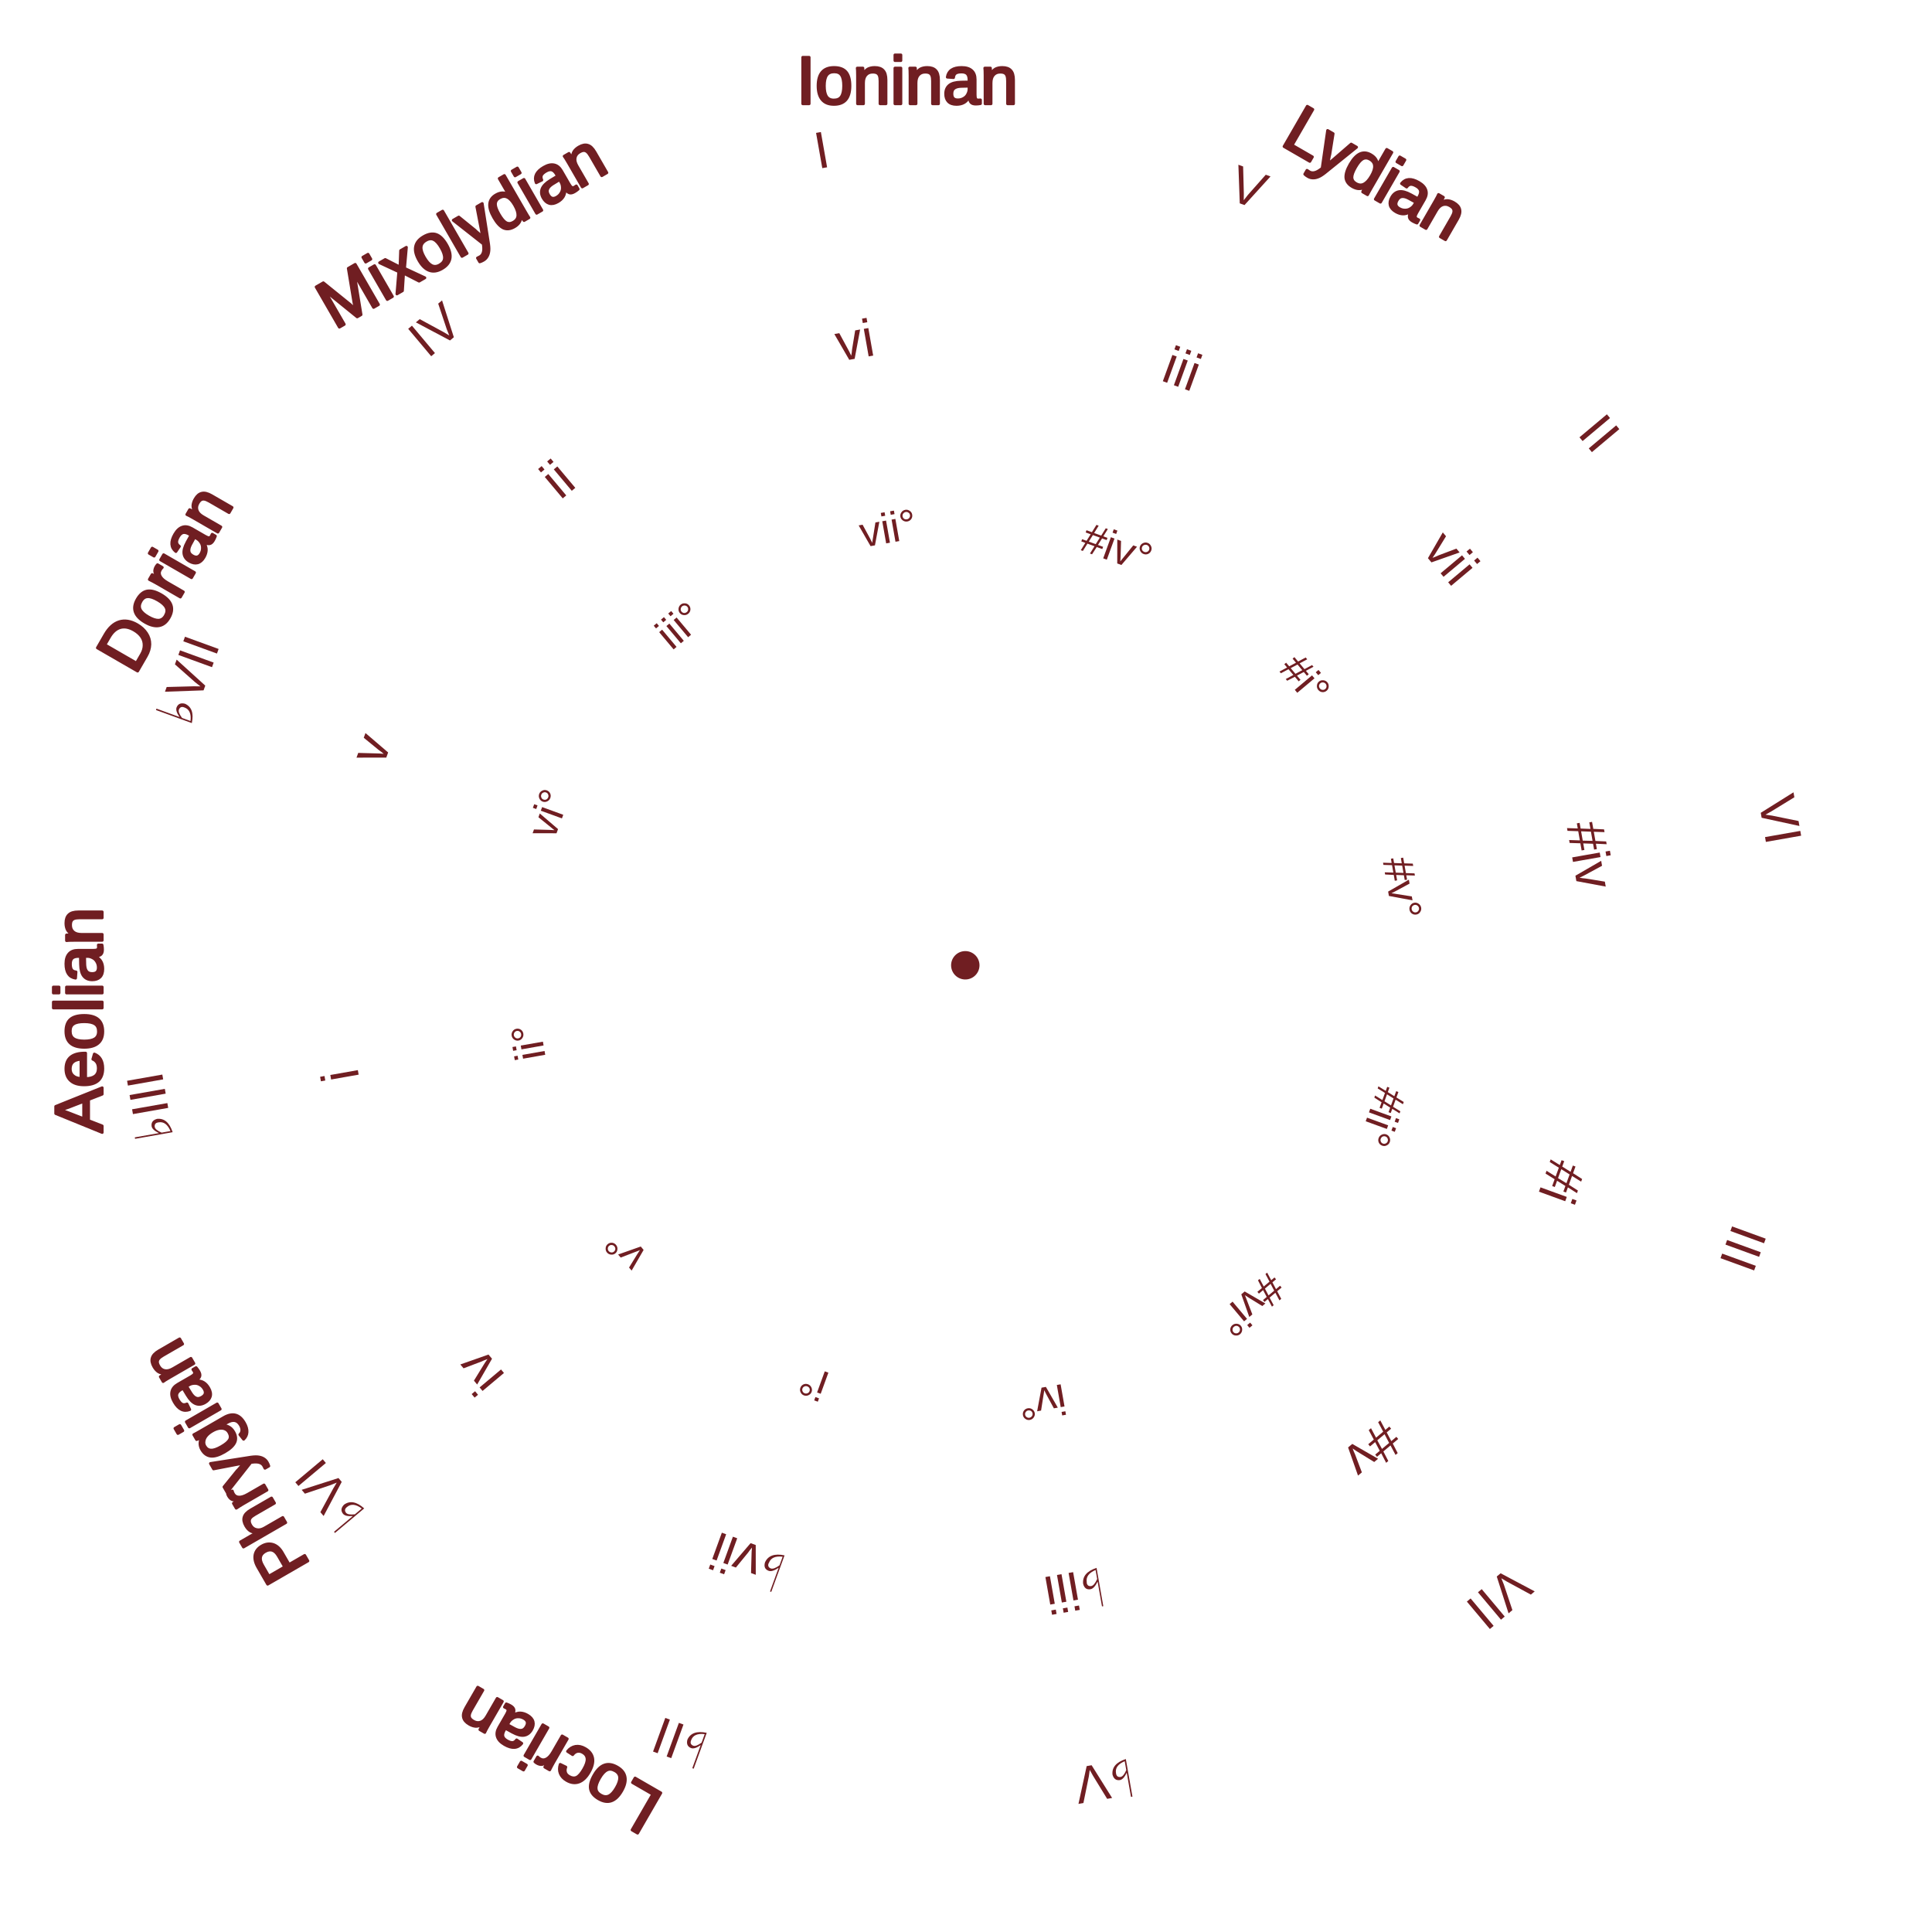
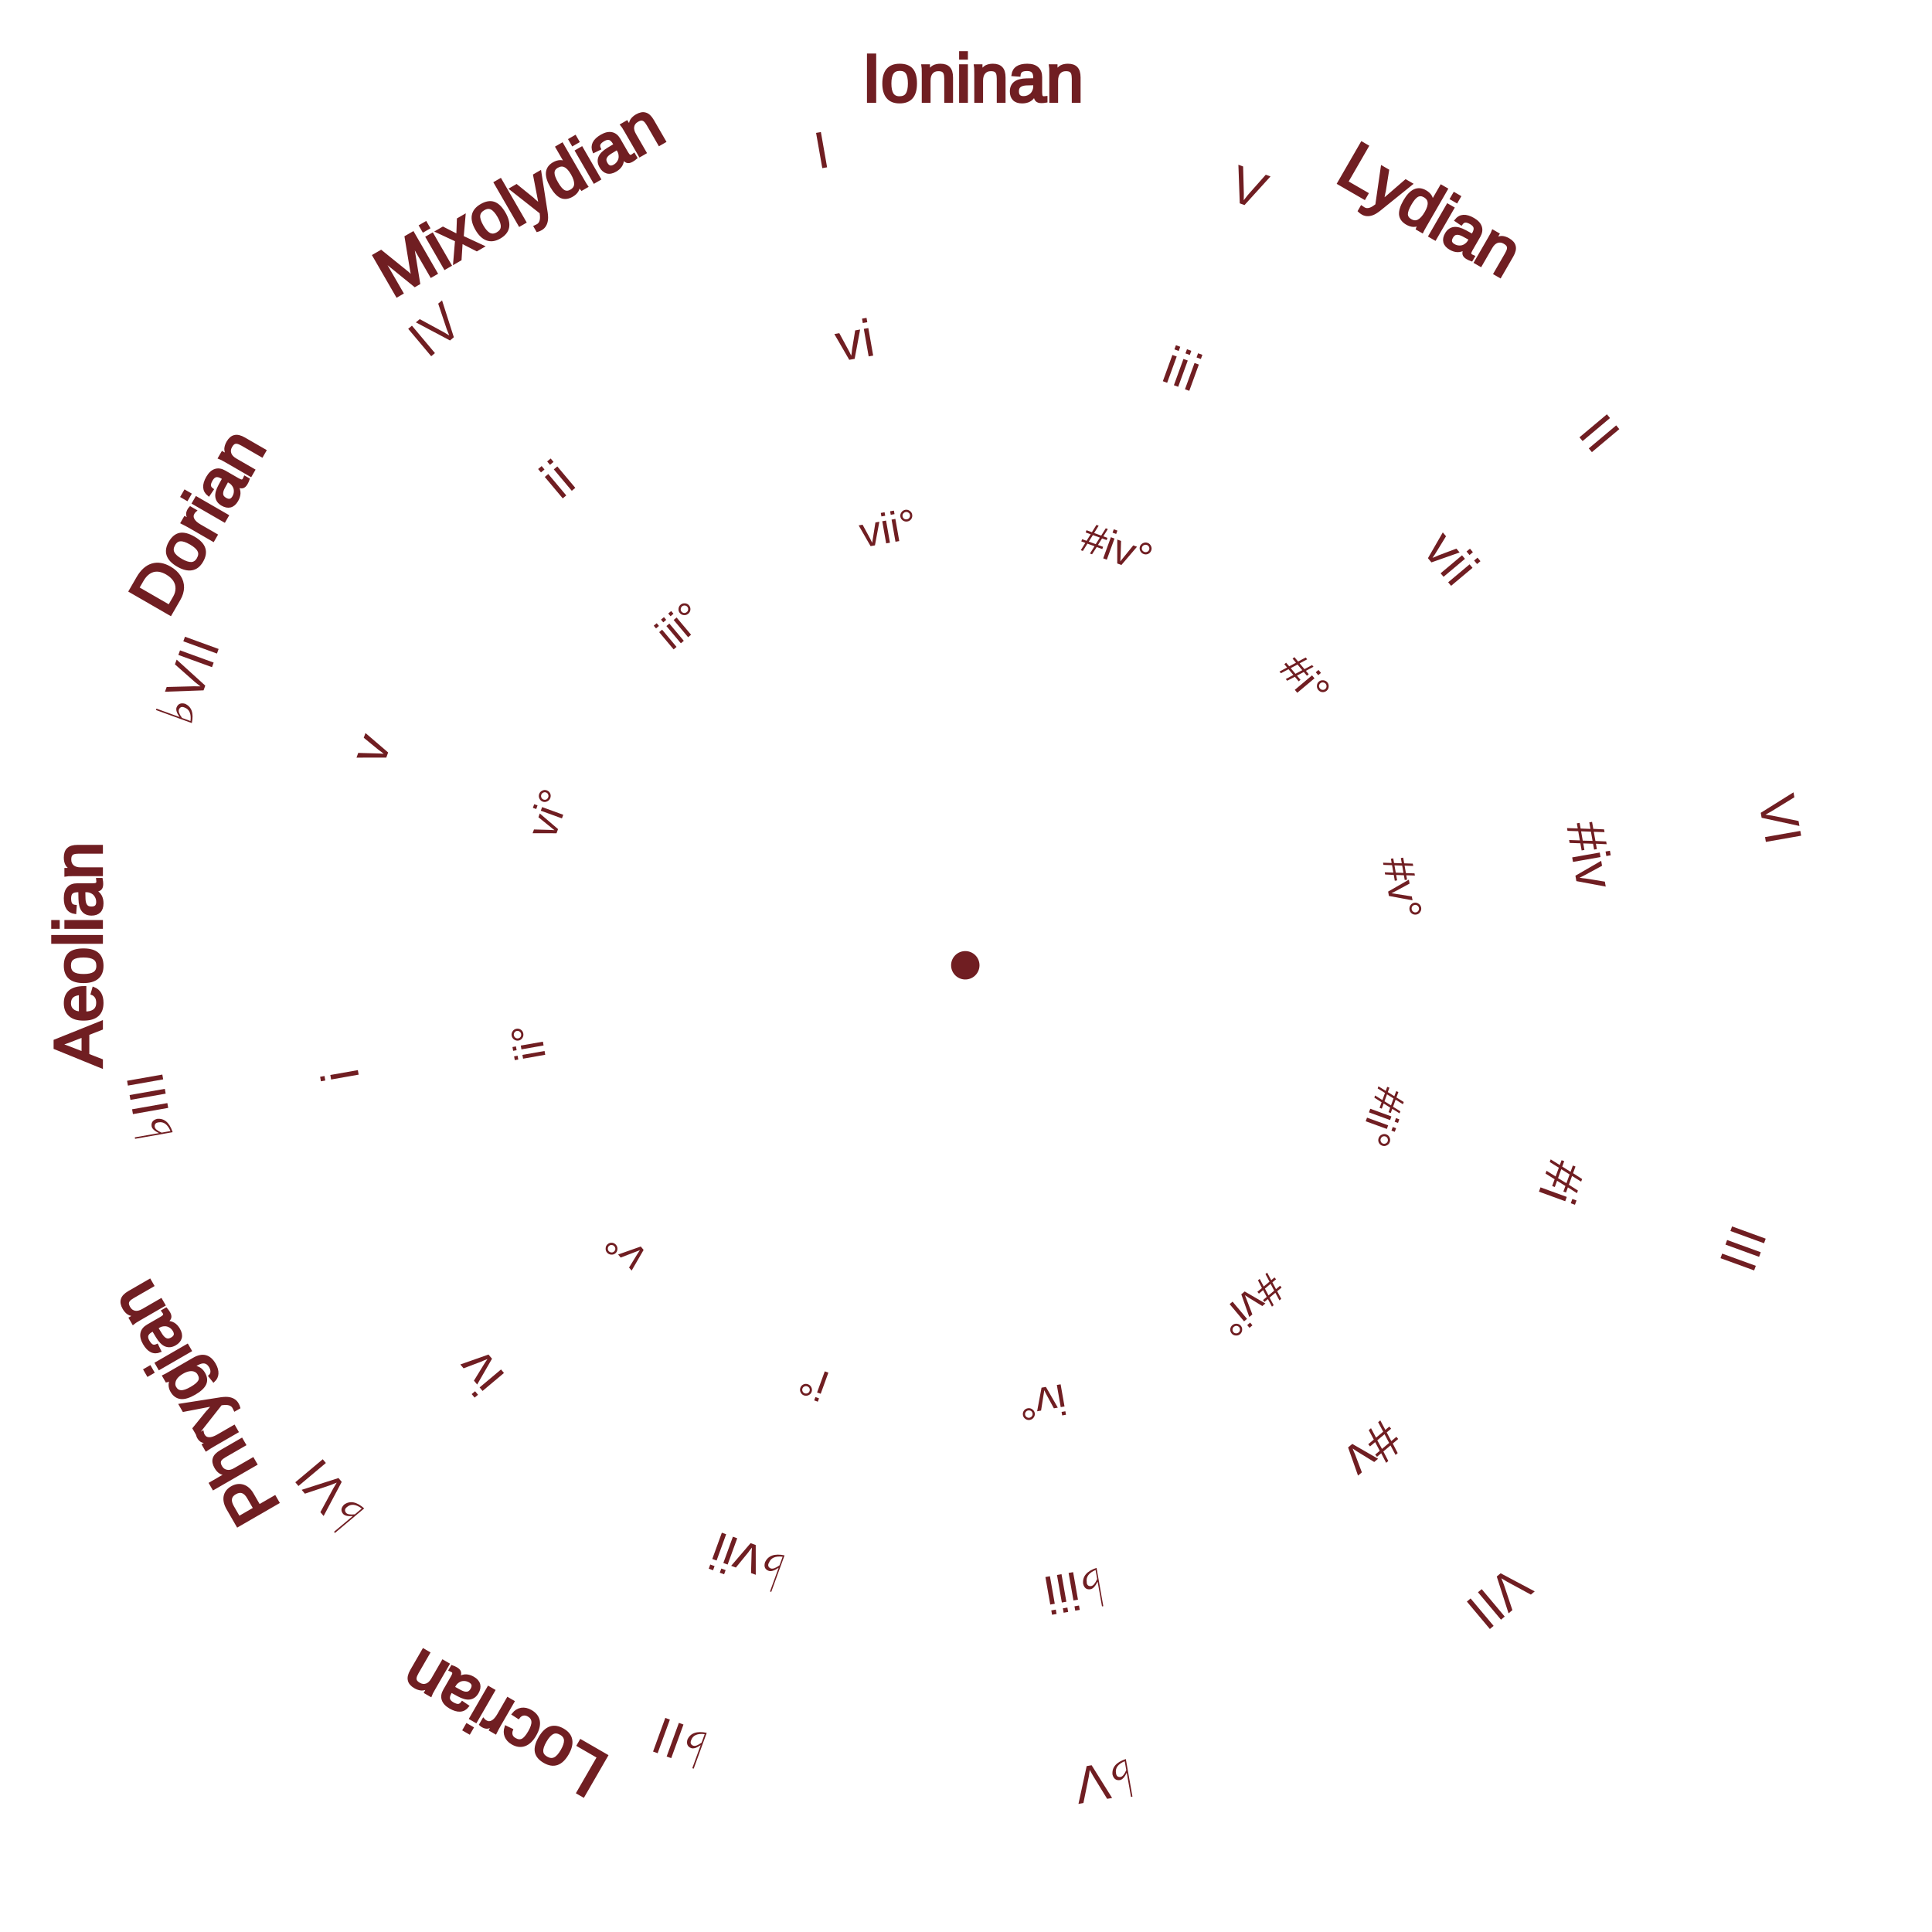
<svg xmlns="http://www.w3.org/2000/svg" width="198mm" height="198mm" viewBox="-100 -100 200 200" version="1.1" id="svg72">
  <style id="style1">
    .seg {
      stroke: #000000;
      stroke-width: 1;
      stroke-linejoin: round;
      stroke-linecap: round;
    }
    text {
      font-family: Arial, sans-serif;
      fill: #000000;
      text-anchor: middle;
      dominant-baseline: middle;
    }
  </style>
  <defs id="defs1">
    <path id="sector90" d="M 0,0 L 0,-90 A 90,90 0 0 1 45,-77.942 Z" />
    <path id="sector70" d="M 0,0 L 0,-70 A 70,70 0 0 1 35,-60.622 Z" />
    <path id="sector50" d="M 0,0 L 0,-50 A 50,50 0 0 1 25,-43.301 Z" />
  </defs>
  <g id="g151" transform="matrix(0.98,0,0,0.98,-0.07394486,-0.07483462)">
    <g id="g2" style="stroke-width:1;stroke-dasharray:none;fill:#701e22;fill-opacity:1">
      <circle cx="0.001" cy="0.001" r="1.5" fill="#000000" id="circle37-4" style="fill:#701e22;fill-opacity:1;stroke:none;stroke-opacity:1;stroke-width:1;stroke-dasharray:none" transform="rotate(-10)" />
      <text font-size="5.5px" id="text37" style="fill:#701e22;fill-opacity:1;stroke:none;stroke-width:1;stroke-opacity:1;stroke-dasharray:none" x="0.01" y="-87.107" transform="rotate(-10)">I</text>
      <text font-size="5.5px" id="text38" style="fill:#701e22;fill-opacity:1;stroke:none;stroke-width:1;stroke-opacity:1;stroke-dasharray:none" x="-0.008" y="-87.108" transform="rotate(20)">V</text>
      <text font-size="5.5px" id="text39" style="fill:#701e22;fill-opacity:1;stroke:none;stroke-width:1;stroke-opacity:1;stroke-dasharray:none" x="0.01" y="-87.108" transform="rotate(50)">II</text>
      <text font-size="5.5px" id="text40" style="fill:#701e22;fill-opacity:1;stroke:none;stroke-width:1;stroke-opacity:1;stroke-dasharray:none" x="-0.234" y="-87.109" transform="rotate(80)">VI</text>
      <text font-size="5.5px" id="text41" style="fill:#701e22;fill-opacity:1;stroke:none;stroke-width:1;stroke-opacity:1;stroke-dasharray:none" x="0.01" y="-87.109" transform="rotate(110)">III</text>
      <text font-size="5.5px" id="text42" style="fill:#701e22;fill-opacity:1;stroke:none;stroke-width:1;stroke-opacity:1;stroke-dasharray:none" x="-0.235" y="-87.109" transform="rotate(140)">VII</text>
      <text font-size="5.5px" id="text43" style="fill:#701e22;fill-opacity:1;stroke:none;stroke-width:1;stroke-opacity:1;stroke-dasharray:none" x="0.508" y="-87.095" transform="rotate(170)">♭V</text>
      <text font-size="5.5px" id="text44" style="fill:#701e22;fill-opacity:1;stroke:none;stroke-width:1;stroke-opacity:1;stroke-dasharray:none" x="0.274" y="-87.106" transform="rotate(-160)">♭II</text>
      <text font-size="5.5px" id="text45" style="fill:#701e22;fill-opacity:1;stroke:none;stroke-width:1;stroke-opacity:1;stroke-dasharray:none" x="0.274" y="-87.097" transform="rotate(-130)">♭VI</text>
      <text font-size="5.5px" id="text46" style="fill:#701e22;fill-opacity:1;stroke:none;stroke-width:1;stroke-opacity:1;stroke-dasharray:none" x="0.283" y="-87.094" transform="rotate(-100)">♭III</text>
      <text font-size="5.5px" id="text47" style="fill:#701e22;fill-opacity:1;stroke:none;stroke-width:1;stroke-opacity:1;stroke-dasharray:none" x="0.275" y="-87.105" transform="rotate(-70)">♭VII</text>
      <text font-size="5.5px" id="text48" style="fill:#701e22;fill-opacity:1;stroke:none;stroke-width:1;stroke-opacity:1;stroke-dasharray:none" x="0.235" y="-87.107" transform="rotate(-40)">IV</text>
      <text font-size="5.6px" id="text49" style="fill:#701e22;fill-opacity:1;stroke:none;stroke-width:1;stroke-opacity:1;stroke-dasharray:none" x="-0.038" y="-66.703" transform="rotate(-10)">vi</text>
      <text font-size="5.6px" id="text50" style="fill:#701e22;fill-opacity:1;stroke:none;stroke-width:1;stroke-opacity:1;stroke-dasharray:none" x="-9.167572e-05" y="-66.703" transform="rotate(20)">iii</text>
      <text font-size="5.6px" id="text51" style="fill:#701e22;fill-opacity:1;stroke:none;stroke-width:1;stroke-opacity:1;stroke-dasharray:none" x="0.022" y="-66.669" transform="rotate(50)">vii</text>
      <text font-size="5.6px" id="text52" style="fill:#701e22;fill-opacity:1;stroke:none;stroke-width:1;stroke-opacity:1;stroke-dasharray:none" x="-0" y="-66.704" transform="rotate(80)">#iv</text>
      <text font-size="5.6px" id="text53" style="fill:#701e22;fill-opacity:1;stroke:none;stroke-width:1;stroke-opacity:1;stroke-dasharray:none" x="-0.047" y="-66.709" transform="rotate(110)">#i</text>
      <text font-size="5.6px" id="text54" style="fill:#701e22;fill-opacity:1;stroke:none;stroke-width:1;stroke-opacity:1;stroke-dasharray:none" x="-0.068" y="-66.597" transform="rotate(140)">#v</text>
      <text font-size="5.6px" id="text55" style="fill:#701e22;fill-opacity:1;stroke:none;stroke-width:1;stroke-opacity:1;stroke-dasharray:none" x="0.087" y="-66.701" transform="rotate(170)">♭iii</text>
      <text font-size="5.6px" id="text56" style="fill:#701e22;fill-opacity:1;stroke:none;stroke-width:1;stroke-opacity:1;stroke-dasharray:none" x="0.084" y="-66.704" transform="rotate(-160)">♭vii</text>
      <text font-size="5.6px" id="text57" style="fill:#701e22;fill-opacity:1;stroke:none;stroke-width:1;stroke-opacity:1;stroke-dasharray:none" x="-0.022" y="-66.6" transform="rotate(-130)">iv</text>
      <text font-size="5.6px" id="text58" style="fill:#701e22;fill-opacity:1;stroke:none;stroke-width:1;stroke-opacity:1;stroke-dasharray:none" x="-0.002" y="-66.703" transform="rotate(-100)">i</text>
      <text font-size="5.6px" id="text59" style="fill:#701e22;fill-opacity:1;stroke:none;stroke-width:1;stroke-opacity:1;stroke-dasharray:none" x="0" y="-66.565" transform="rotate(-70)">v</text>
      <text font-size="5.6px" id="text60" style="fill:#701e22;fill-opacity:1;stroke:none;stroke-width:1;stroke-opacity:1;stroke-dasharray:none" x="-0.001" y="-66.703" transform="rotate(-40)">ii</text>
      <text font-size="4.5px" id="text61" style="fill:#701e22;fill-opacity:1;stroke:none;stroke-width:1;stroke-opacity:1;stroke-dasharray:none" x="-0.013" y="-46.617" transform="rotate(-10)">vii°</text>
      <text font-size="4.5px" id="text62" dx="0 0 0 0" style="fill:#701e22;fill-opacity:1;stroke:none;stroke-width:1;stroke-opacity:1;stroke-dasharray:none" x="-0.036" y="-46.654" transform="rotate(20)">#iv°</text>
      <text font-size="4.5px" id="text63" style="fill:#701e22;fill-opacity:1;stroke:none;stroke-width:1;stroke-opacity:1;stroke-dasharray:none" x="-0.064" y="-46.644" transform="rotate(50)">#i°</text>
      <text font-size="4.5px" id="text64" style="fill:#701e22;fill-opacity:1;stroke:none;stroke-width:1;stroke-opacity:1;stroke-dasharray:none" x="-0.013" y="-46.616" transform="rotate(80)">#v°</text>
      <text font-size="4.5px" id="text65" style="fill:#701e22;fill-opacity:1;stroke:none;stroke-width:1;stroke-opacity:1;stroke-dasharray:none" x="-0.04" y="-46.662" transform="rotate(110)">#ii°</text>
      <text font-size="4.5px" id="text66" style="fill:#701e22;fill-opacity:1;stroke:none;stroke-width:1;stroke-opacity:1;stroke-dasharray:none" x="-0.065" y="-46.645" transform="rotate(140)">#vi°</text>
      <text font-size="4.5px" id="text67" dx="0 0 0" style="fill:#701e22;fill-opacity:1;stroke:none;stroke-width:1;stroke-opacity:1;stroke-dasharray:none" y="-46.619" x="-0.001" transform="rotate(170)">iv°</text>
      <text font-size="4.5px" id="text68" style="fill:#701e22;fill-opacity:1;stroke:none;stroke-width:1;stroke-opacity:1;stroke-dasharray:none" x="-0.025" y="-46.66" transform="rotate(-160)">i°</text>
      <text font-size="4.5px" id="text69" style="fill:#701e22;fill-opacity:1;stroke:none;stroke-width:1;stroke-opacity:1;stroke-dasharray:none" x="-0.041" y="-46.633" transform="rotate(-130)">v°</text>
      <text font-size="4.5px" id="text70" style="fill:#701e22;fill-opacity:1;stroke:none;stroke-width:1;stroke-opacity:1;stroke-dasharray:none" x="-0.001" y="-46.617" transform="rotate(-100)">ii°</text>
      <text font-size="4.5px" id="text71" style="fill:#701e22;fill-opacity:1;stroke:none;stroke-width:1;stroke-opacity:1;stroke-dasharray:none" x="-0.016" y="-46.621" transform="rotate(-70)">vi°</text>
      <text font-size="4.5px" id="text72" style="fill:#701e22;fill-opacity:1;stroke:none;stroke-width:1;stroke-opacity:1;stroke-dasharray:none" x="-0.048" y="-46.645" transform="rotate(-40)">iii°</text>
    </g>
    <g id="g1" style="fill:#701e22;fill-opacity:1;stroke:#701e22;stroke-opacity:1">
-       <text xml:space="preserve" style="font-style:normal;font-variant:normal;font-weight:normal;font-stretch:normal;font-size:7.127px;font-family:Arial;-inkscape-font-specification:Arial;fill:#701e22;fill-opacity:1;fill-rule:evenodd;stroke:#701e22;stroke-width:0.303;stroke-linecap:round;stroke-linejoin:round;stroke-dasharray:none;stroke-opacity:1" x="1.143" y="-93.196" id="text56-0-1-4" transform="rotate(-90)">
-         <tspan id="tspan56-0-6-7" style="stroke:#701e22;stroke-width:0.303;stroke-opacity:1;fill:#701e22;fill-opacity:1" x="1.143" y="-93.196">Aeolian</tspan>
-       </text>
-       <text xml:space="preserve" style="font-style:normal;font-variant:normal;font-weight:normal;font-stretch:normal;font-size:7.127px;font-family:Arial;-inkscape-font-specification:Arial;fill:#701e22;fill-opacity:1;fill-rule:evenodd;stroke:#701e22;stroke-width:0.303;stroke-linecap:round;stroke-linejoin:round;stroke-dasharray:none;stroke-opacity:1" x="0.048" y="-93.275" id="text56-7-2-2" transform="rotate(-60)">
-         <tspan id="tspan56-3-0-0" style="stroke:#701e22;stroke-width:0.303;stroke-opacity:1;fill:#701e22;fill-opacity:1" x="0.048" y="-93.275">Dorian</tspan>
-       </text>
-       <text xml:space="preserve" style="font-style:normal;font-variant:normal;font-weight:normal;font-stretch:normal;font-size:7.127px;font-family:Arial;-inkscape-font-specification:Arial;fill:#701e22;fill-opacity:1;fill-rule:evenodd;stroke:#701e22;stroke-width:0.303;stroke-linecap:round;stroke-linejoin:round;stroke-dasharray:none;stroke-opacity:1" x="2.641" y="-93.761" id="text56-8-8-6" transform="rotate(30)">
-         <tspan id="tspan56-9-5-9" style="stroke:#701e22;stroke-width:0.303;stroke-opacity:1;fill:#701e22;fill-opacity:1" x="2.641" y="-93.761">Lydian</tspan>
-       </text>
-       <text xml:space="preserve" style="font-style:normal;font-variant:normal;font-weight:normal;font-stretch:normal;font-size:7.127px;font-family:Arial;-inkscape-font-specification:Arial;fill:#701e22;fill-opacity:1;fill-rule:evenodd;stroke:#701e22;stroke-width:0.303;stroke-linecap:round;stroke-linejoin:round;stroke-dasharray:none;stroke-opacity:1" x="0.8" y="-93.027" id="text56-04-4">
-         <tspan id="tspan56-8-6" style="stroke:#701e22;stroke-width:0.303;stroke-opacity:1;fill:#701e22;fill-opacity:1" x="0.8" y="-93.027">Ioninan</tspan>
-       </text>
-       <text xml:space="preserve" style="font-style:normal;font-variant:normal;font-weight:normal;font-stretch:normal;font-size:7.127px;font-family:Arial;-inkscape-font-specification:Arial;fill:#701e22;fill-opacity:1;fill-rule:evenodd;stroke:#701e22;stroke-width:0.303;stroke-linecap:round;stroke-linejoin:round;stroke-dasharray:none;stroke-opacity:1" x="-0.367" y="-93.457" id="text56-1-4-9" transform="rotate(-30)">
-         <tspan id="tspan56-4-3-8" style="stroke:#701e22;stroke-width:0.303;stroke-opacity:1;fill:#701e22;fill-opacity:1" x="-0.367" y="-93.457">Mixolydian</tspan>
-       </text>
-       <text xml:space="preserve" style="font-style:normal;font-variant:normal;font-weight:normal;font-stretch:normal;font-size:7.127px;font-family:Arial;-inkscape-font-specification:Arial;fill:#701e22;fill-opacity:1;fill-rule:evenodd;stroke:#701e22;stroke-width:0.303;stroke-linecap:round;stroke-linejoin:round;stroke-dasharray:none;stroke-opacity:1" x="0.649" y="-93.624" id="text56-4-8-1" transform="rotate(-120)">
-         <tspan id="tspan56-07-5-8" style="stroke:#701e22;stroke-width:0.303;stroke-opacity:1;fill:#701e22;fill-opacity:1" x="0.649" y="-93.624">Phrygian</tspan>
-       </text>
-       <text xml:space="preserve" style="font-style:normal;font-variant:normal;font-weight:normal;font-stretch:normal;font-size:7.127px;font-family:Arial;-inkscape-font-specification:Arial;fill:#701e22;fill-opacity:1;fill-rule:evenodd;stroke:#701e22;stroke-width:0.303;stroke-linecap:round;stroke-linejoin:round;stroke-dasharray:none;stroke-opacity:1" x="2.18" y="-93.817" id="text56-84-5-1" transform="rotate(-150)">
-         <tspan id="tspan56-1-7-4" style="stroke:#701e22;stroke-width:0.303;stroke-opacity:1;fill:#701e22;fill-opacity:1" x="2.18" y="-93.817">Locrian</tspan>
-       </text>
+       <text x="1.143" y="-93.27" transform="rotate(-90)" style="font-size:7.127px;font-family:Arial;stroke-width:0.303;stroke:#701e22;fill:#701e22;fill-opacity:1;stroke-opacity:1" id="text1">Aeolian</text>
+       <text x="0.048" y="-93.275" transform="rotate(-60)" style="font-size:7.127px;font-family:Arial;stroke-width:0.303;stroke:#701e22;fill:#701e22;fill-opacity:1;stroke-opacity:1" id="text2">Dorian</text>
+       <text x="2.641" y="-93.275" transform="rotate(30)" style="font-size:7.127px;font-family:Arial;stroke-width:0.303;stroke:#701e22;fill:#701e22;fill-opacity:1;stroke-opacity:1" id="text3">Lydian</text>
+       <text x="0.8" y="-93.275" style="font-size:7.127px;font-family:Arial;stroke-width:0.303;stroke:#701e22;fill:#701e22;fill-opacity:1;stroke-opacity:1" id="text4">Ioninan</text>
+       <text x="-0.367" y="-93.275" transform="rotate(-30)" style="font-size:7.127px;font-family:Arial;stroke-width:0.303;stroke:#701e22;fill:#701e22;fill-opacity:1;stroke-opacity:1" id="text5">Mixolydian</text>
+       <text x="0.649" y="-93.275" transform="rotate(-120)" style="font-size:7.127px;font-family:Arial;stroke-width:0.303;stroke:#701e22;fill:#701e22;fill-opacity:1;stroke-opacity:1" id="text6">Phrygian</text>
+       <text x="2.18" y="-93.275" transform="rotate(-150)" style="font-size:7.127px;font-family:Arial;stroke-width:0.303;stroke:#701e22;fill:#701e22;fill-opacity:1;stroke-opacity:1" id="text7">Locrian</text>
    </g>
  </g>
  <rect style="fill:none;stroke:none;stroke-width:2.1" id="rect1" width="199.921" height="199.921" x="-98.95" y="-98.95" />
</svg>
